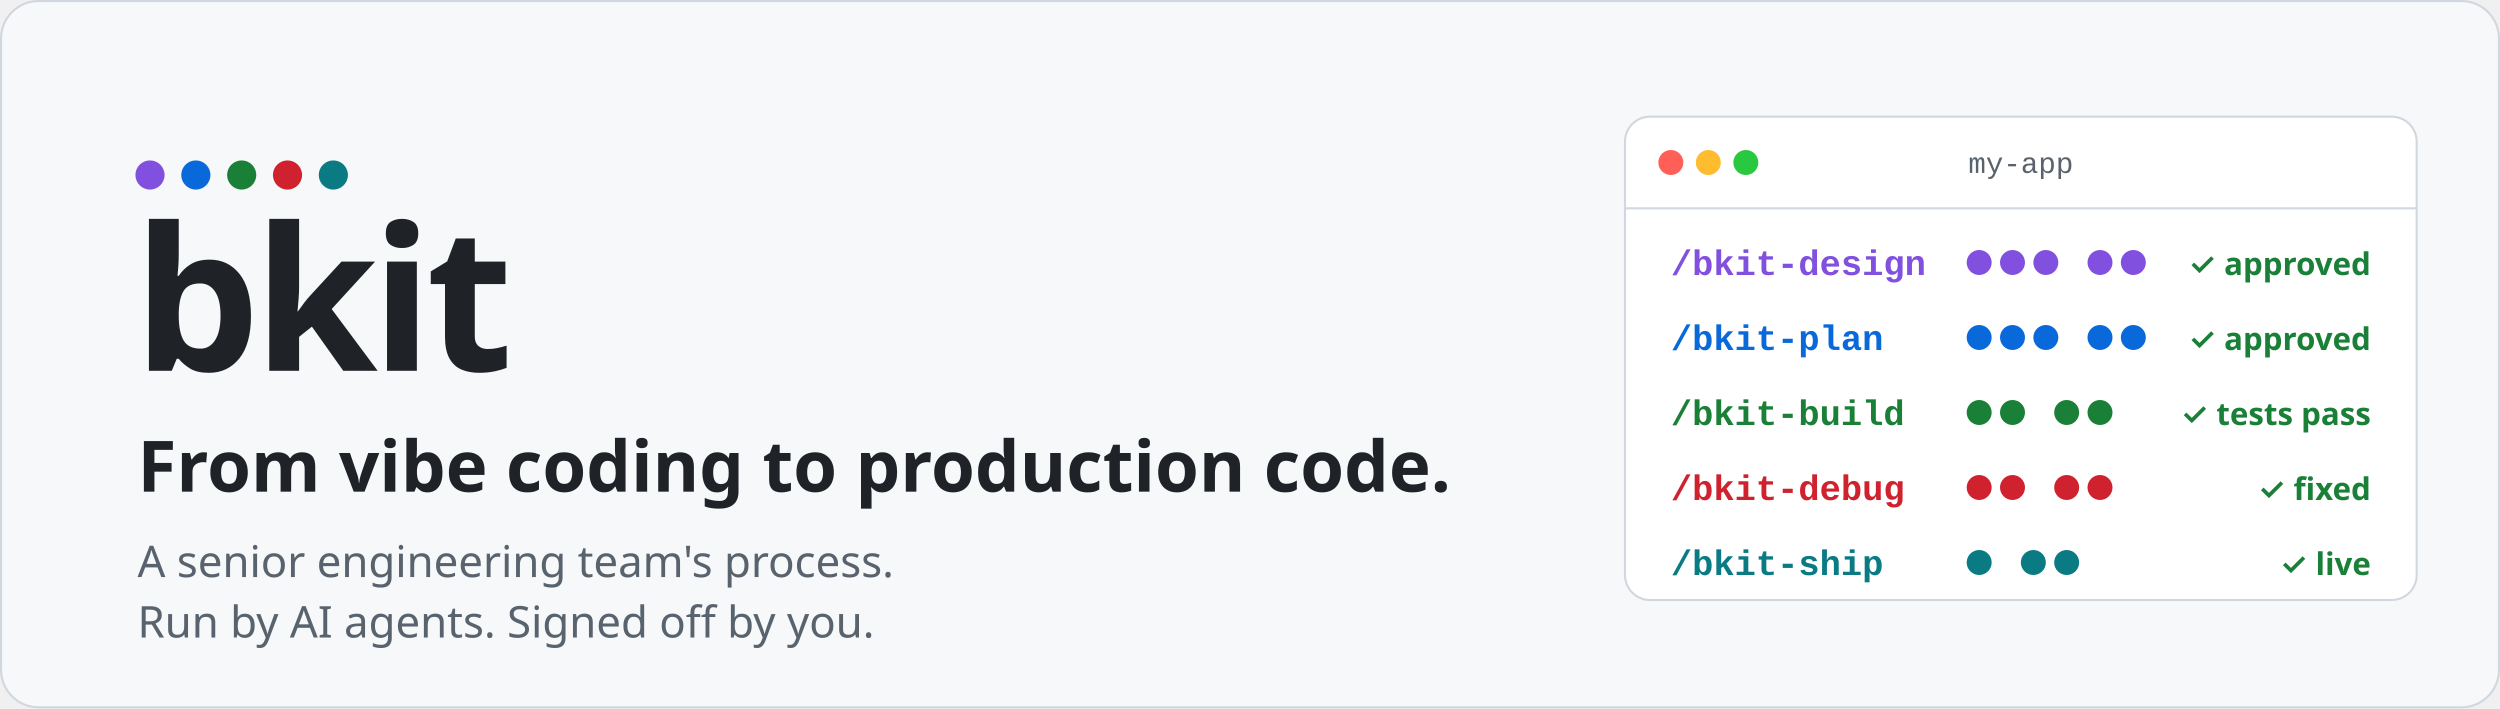
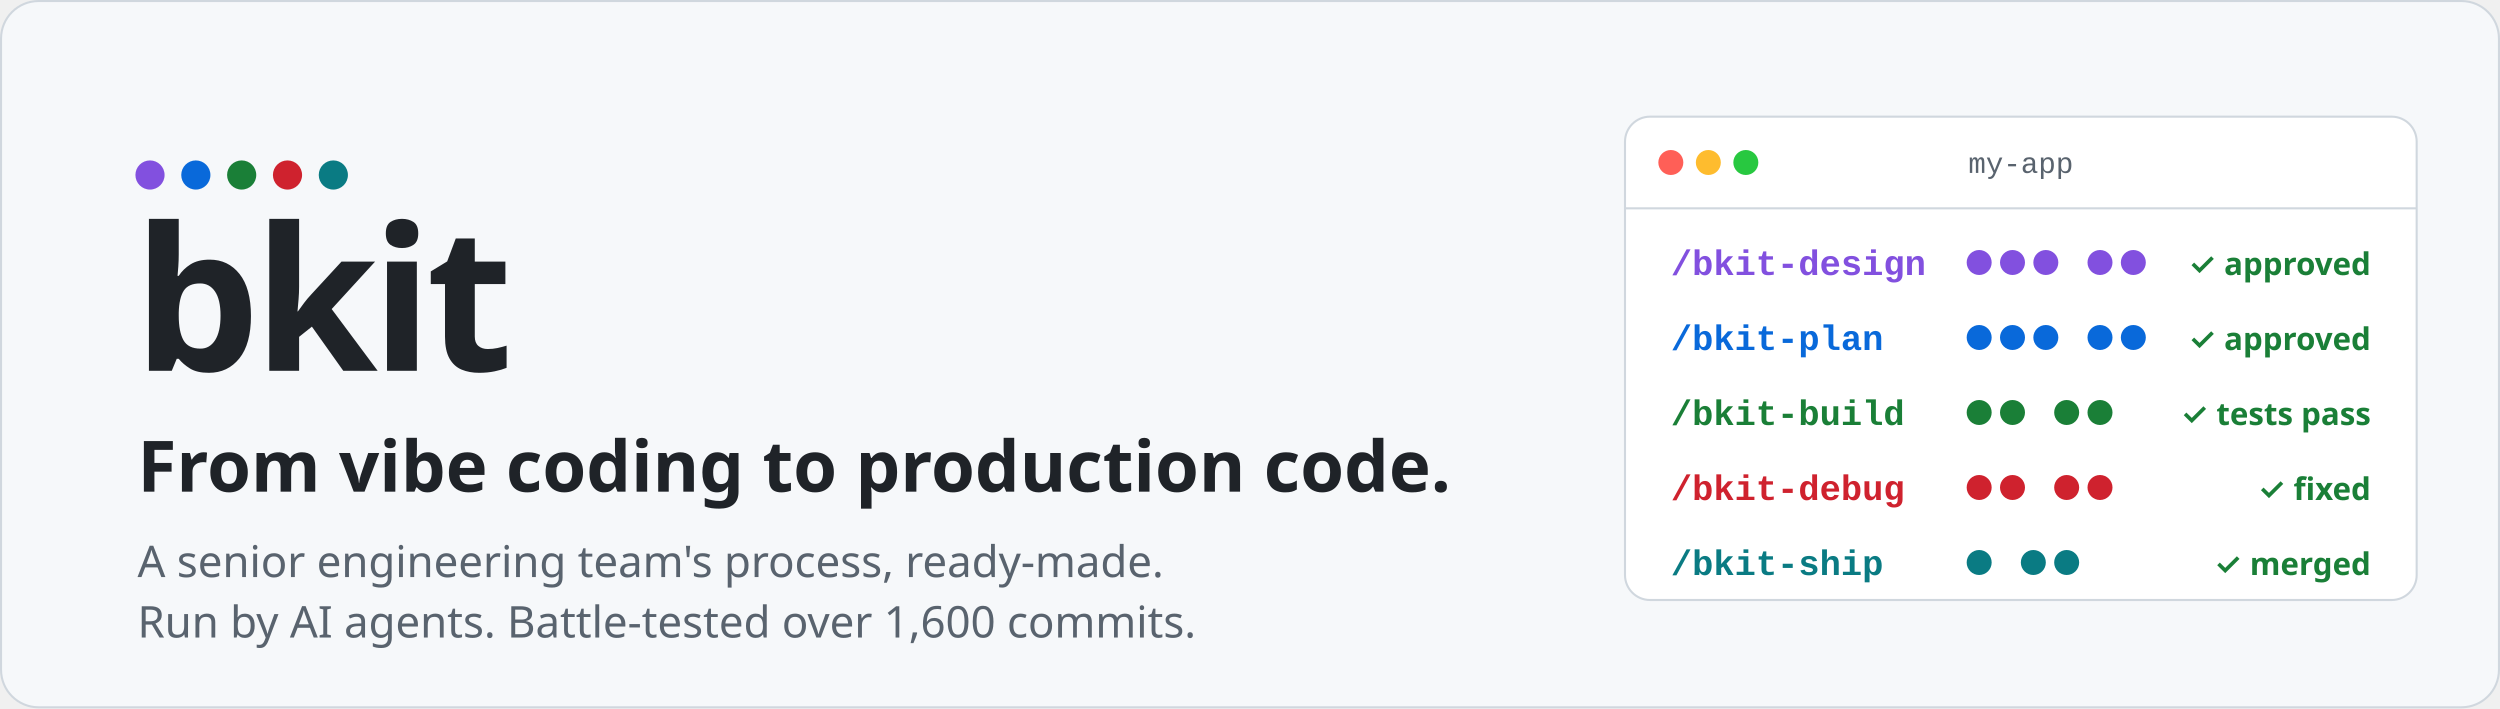
- <svg xmlns="http://www.w3.org/2000/svg" width="1200" height="340" viewBox="0 0 1200 340" role="img" aria-label="bkit — from vibe coding to production code. A senior engineering team's process, run by AI agents, signed off by you.">
+ <svg xmlns="http://www.w3.org/2000/svg" width="1200" height="340" viewBox="0 0 1200 340" role="img" aria-label="bkit — from vibe coding to production code. A senior engineering team's process, ready-made, run by AI agents and battle-tested over 1,600 commits.">
  <rect x="0.5" y="0.5" width="1199" height="339" rx="18" fill="#f6f8fa" stroke="#d0d7de" />
  <circle cx="72" cy="84" r="7" fill="#8250df" />
  <circle cx="94" cy="84" r="7" fill="#0969da" />
  <circle cx="116" cy="84" r="7" fill="#1a7f37" />
  <circle cx="138" cy="84" r="7" fill="#cf222e" />
  <circle cx="160" cy="84" r="7" fill="#0a7b83" />
  <text x="64" y="178" font-family="-apple-system, BlinkMacSystemFont, 'Segoe UI', 'Noto Sans', Helvetica, Arial, sans-serif" font-size="96" font-weight="800" fill="#1f2328" text-anchor="start" letter-spacing="-3">bkit</text>
  <text x="66" y="236" font-family="-apple-system, BlinkMacSystemFont, 'Segoe UI', 'Noto Sans', Helvetica, Arial, sans-serif" font-size="34" font-weight="700" fill="#1f2328" text-anchor="start">From vibe coding to production code.</text>
-   <text x="66" y="277" font-family="-apple-system, BlinkMacSystemFont, 'Segoe UI', 'Noto Sans', Helvetica, Arial, sans-serif" font-size="21" font-weight="400" fill="#59636e" text-anchor="start">A senior engineering team's process.</text>
-   <text x="66" y="306" font-family="-apple-system, BlinkMacSystemFont, 'Segoe UI', 'Noto Sans', Helvetica, Arial, sans-serif" font-size="21" font-weight="400" fill="#59636e" text-anchor="start">Run by AI agents. Signed off by you.</text>
+   <text x="66" y="277" font-family="-apple-system, BlinkMacSystemFont, 'Segoe UI', 'Noto Sans', Helvetica, Arial, sans-serif" font-size="21" font-weight="400" fill="#59636e" text-anchor="start">A senior engineering team's process, ready-made.</text>
+   <text x="66" y="306" font-family="-apple-system, BlinkMacSystemFont, 'Segoe UI', 'Noto Sans', Helvetica, Arial, sans-serif" font-size="21" font-weight="400" fill="#59636e" text-anchor="start">Run by AI agents. Battle-tested over 1,600 commits.</text>
  <rect x="780" y="56" width="380" height="232" rx="12" fill="#ffffff" stroke="#d0d7de" />
  <circle cx="802" cy="78" r="6" fill="#ff5f57" />
  <circle cx="820" cy="78" r="6" fill="#febc2e" />
  <circle cx="838" cy="78" r="6" fill="#28c840" />
  <text x="970" y="83" font-family="ui-monospace, SFMono-Regular, 'SF Mono', Menlo, Consolas, 'Liberation Mono', monospace" font-size="14" font-weight="400" fill="#59636e" text-anchor="middle">my-app</text>
  <line x1="780" y1="100" x2="1160" y2="100" stroke="#d0d7de" />
  <text x="802" y="132" font-family="ui-monospace, SFMono-Regular, 'SF Mono', Menlo, Consolas, 'Liberation Mono', monospace" font-size="17" font-weight="600" fill="#8250df" text-anchor="start">/bkit-design</text>
  <circle cx="950" cy="126" r="6" fill="#8250df" />
  <circle cx="966" cy="126" r="6" fill="#8250df" />
  <circle cx="982" cy="126" r="6" fill="#8250df" />
  <circle cx="1008" cy="126" r="6" fill="#8250df" />
  <circle cx="1024" cy="126" r="6" fill="#8250df" />
  <text x="1138" y="132" font-family="-apple-system, BlinkMacSystemFont, 'Segoe UI', 'Noto Sans', Helvetica, Arial, sans-serif" font-size="15" font-weight="600" fill="#1a7f37" text-anchor="end">✓ approved</text>
  <text x="802" y="168" font-family="ui-monospace, SFMono-Regular, 'SF Mono', Menlo, Consolas, 'Liberation Mono', monospace" font-size="17" font-weight="600" fill="#0969da" text-anchor="start">/bkit-plan</text>
  <circle cx="950" cy="162" r="6" fill="#0969da" />
  <circle cx="966" cy="162" r="6" fill="#0969da" />
  <circle cx="982" cy="162" r="6" fill="#0969da" />
  <circle cx="1008" cy="162" r="6" fill="#0969da" />
  <circle cx="1024" cy="162" r="6" fill="#0969da" />
  <text x="1138" y="168" font-family="-apple-system, BlinkMacSystemFont, 'Segoe UI', 'Noto Sans', Helvetica, Arial, sans-serif" font-size="15" font-weight="600" fill="#1a7f37" text-anchor="end">✓ approved</text>
  <text x="802" y="204" font-family="ui-monospace, SFMono-Regular, 'SF Mono', Menlo, Consolas, 'Liberation Mono', monospace" font-size="17" font-weight="600" fill="#1a7f37" text-anchor="start">/bkit-build</text>
  <circle cx="950" cy="198" r="6" fill="#1a7f37" />
  <circle cx="966" cy="198" r="6" fill="#1a7f37" />
  <circle cx="992" cy="198" r="6" fill="#1a7f37" />
  <circle cx="1008" cy="198" r="6" fill="#1a7f37" />
  <text x="1138" y="204" font-family="-apple-system, BlinkMacSystemFont, 'Segoe UI', 'Noto Sans', Helvetica, Arial, sans-serif" font-size="15" font-weight="600" fill="#1a7f37" text-anchor="end">✓ tests pass</text>
  <text x="802" y="240" font-family="ui-monospace, SFMono-Regular, 'SF Mono', Menlo, Consolas, 'Liberation Mono', monospace" font-size="17" font-weight="600" fill="#cf222e" text-anchor="start">/bkit-debug</text>
  <circle cx="950" cy="234" r="6" fill="#cf222e" />
  <circle cx="966" cy="234" r="6" fill="#cf222e" />
  <circle cx="992" cy="234" r="6" fill="#cf222e" />
  <circle cx="1008" cy="234" r="6" fill="#cf222e" />
  <text x="1138" y="240" font-family="-apple-system, BlinkMacSystemFont, 'Segoe UI', 'Noto Sans', Helvetica, Arial, sans-serif" font-size="15" font-weight="600" fill="#1a7f37" text-anchor="end">✓ fixed</text>
  <text x="802" y="276" font-family="ui-monospace, SFMono-Regular, 'SF Mono', Menlo, Consolas, 'Liberation Mono', monospace" font-size="17" font-weight="600" fill="#0a7b83" text-anchor="start">/bkit-ship</text>
  <circle cx="950" cy="270" r="6" fill="#0a7b83" />
  <circle cx="976" cy="270" r="6" fill="#0a7b83" />
  <circle cx="992" cy="270" r="6" fill="#0a7b83" />
-   <text x="1138" y="276" font-family="-apple-system, BlinkMacSystemFont, 'Segoe UI', 'Noto Sans', Helvetica, Arial, sans-serif" font-size="15" font-weight="600" fill="#1a7f37" text-anchor="end">✓ live</text>
+   <text x="1138" y="276" font-family="-apple-system, BlinkMacSystemFont, 'Segoe UI', 'Noto Sans', Helvetica, Arial, sans-serif" font-size="15" font-weight="600" fill="#1a7f37" text-anchor="end">✓ merged</text>
</svg>
